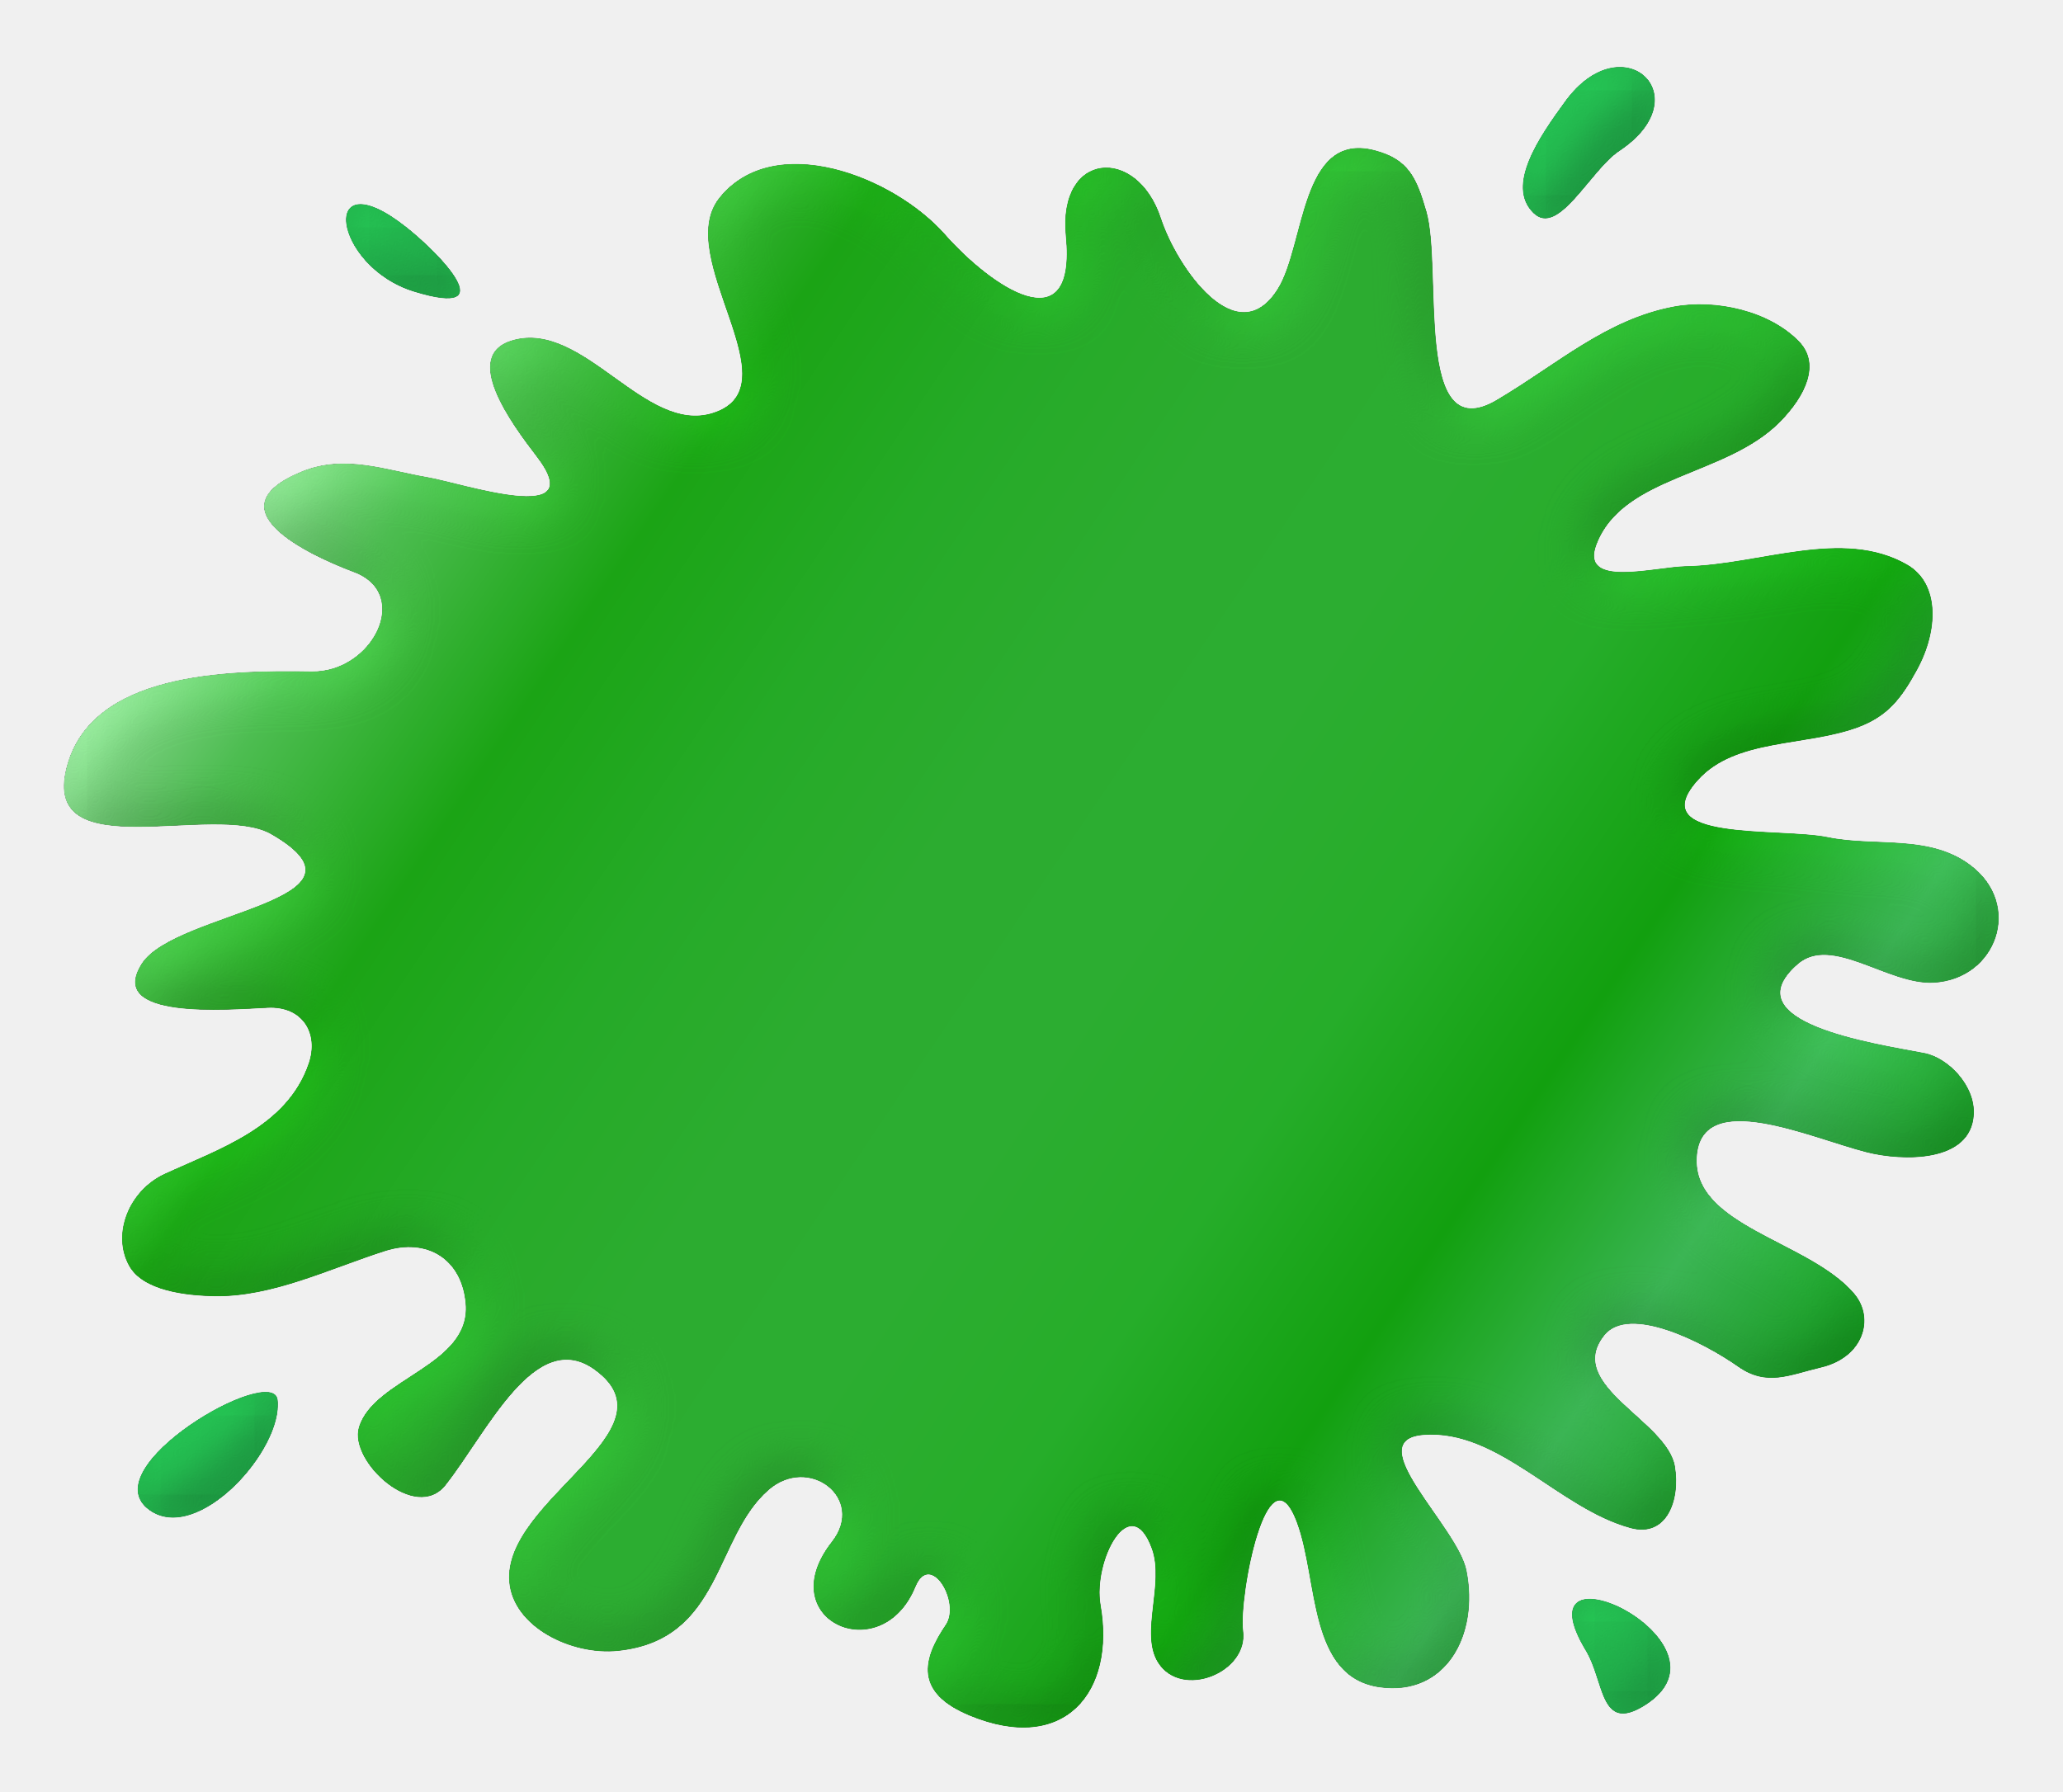
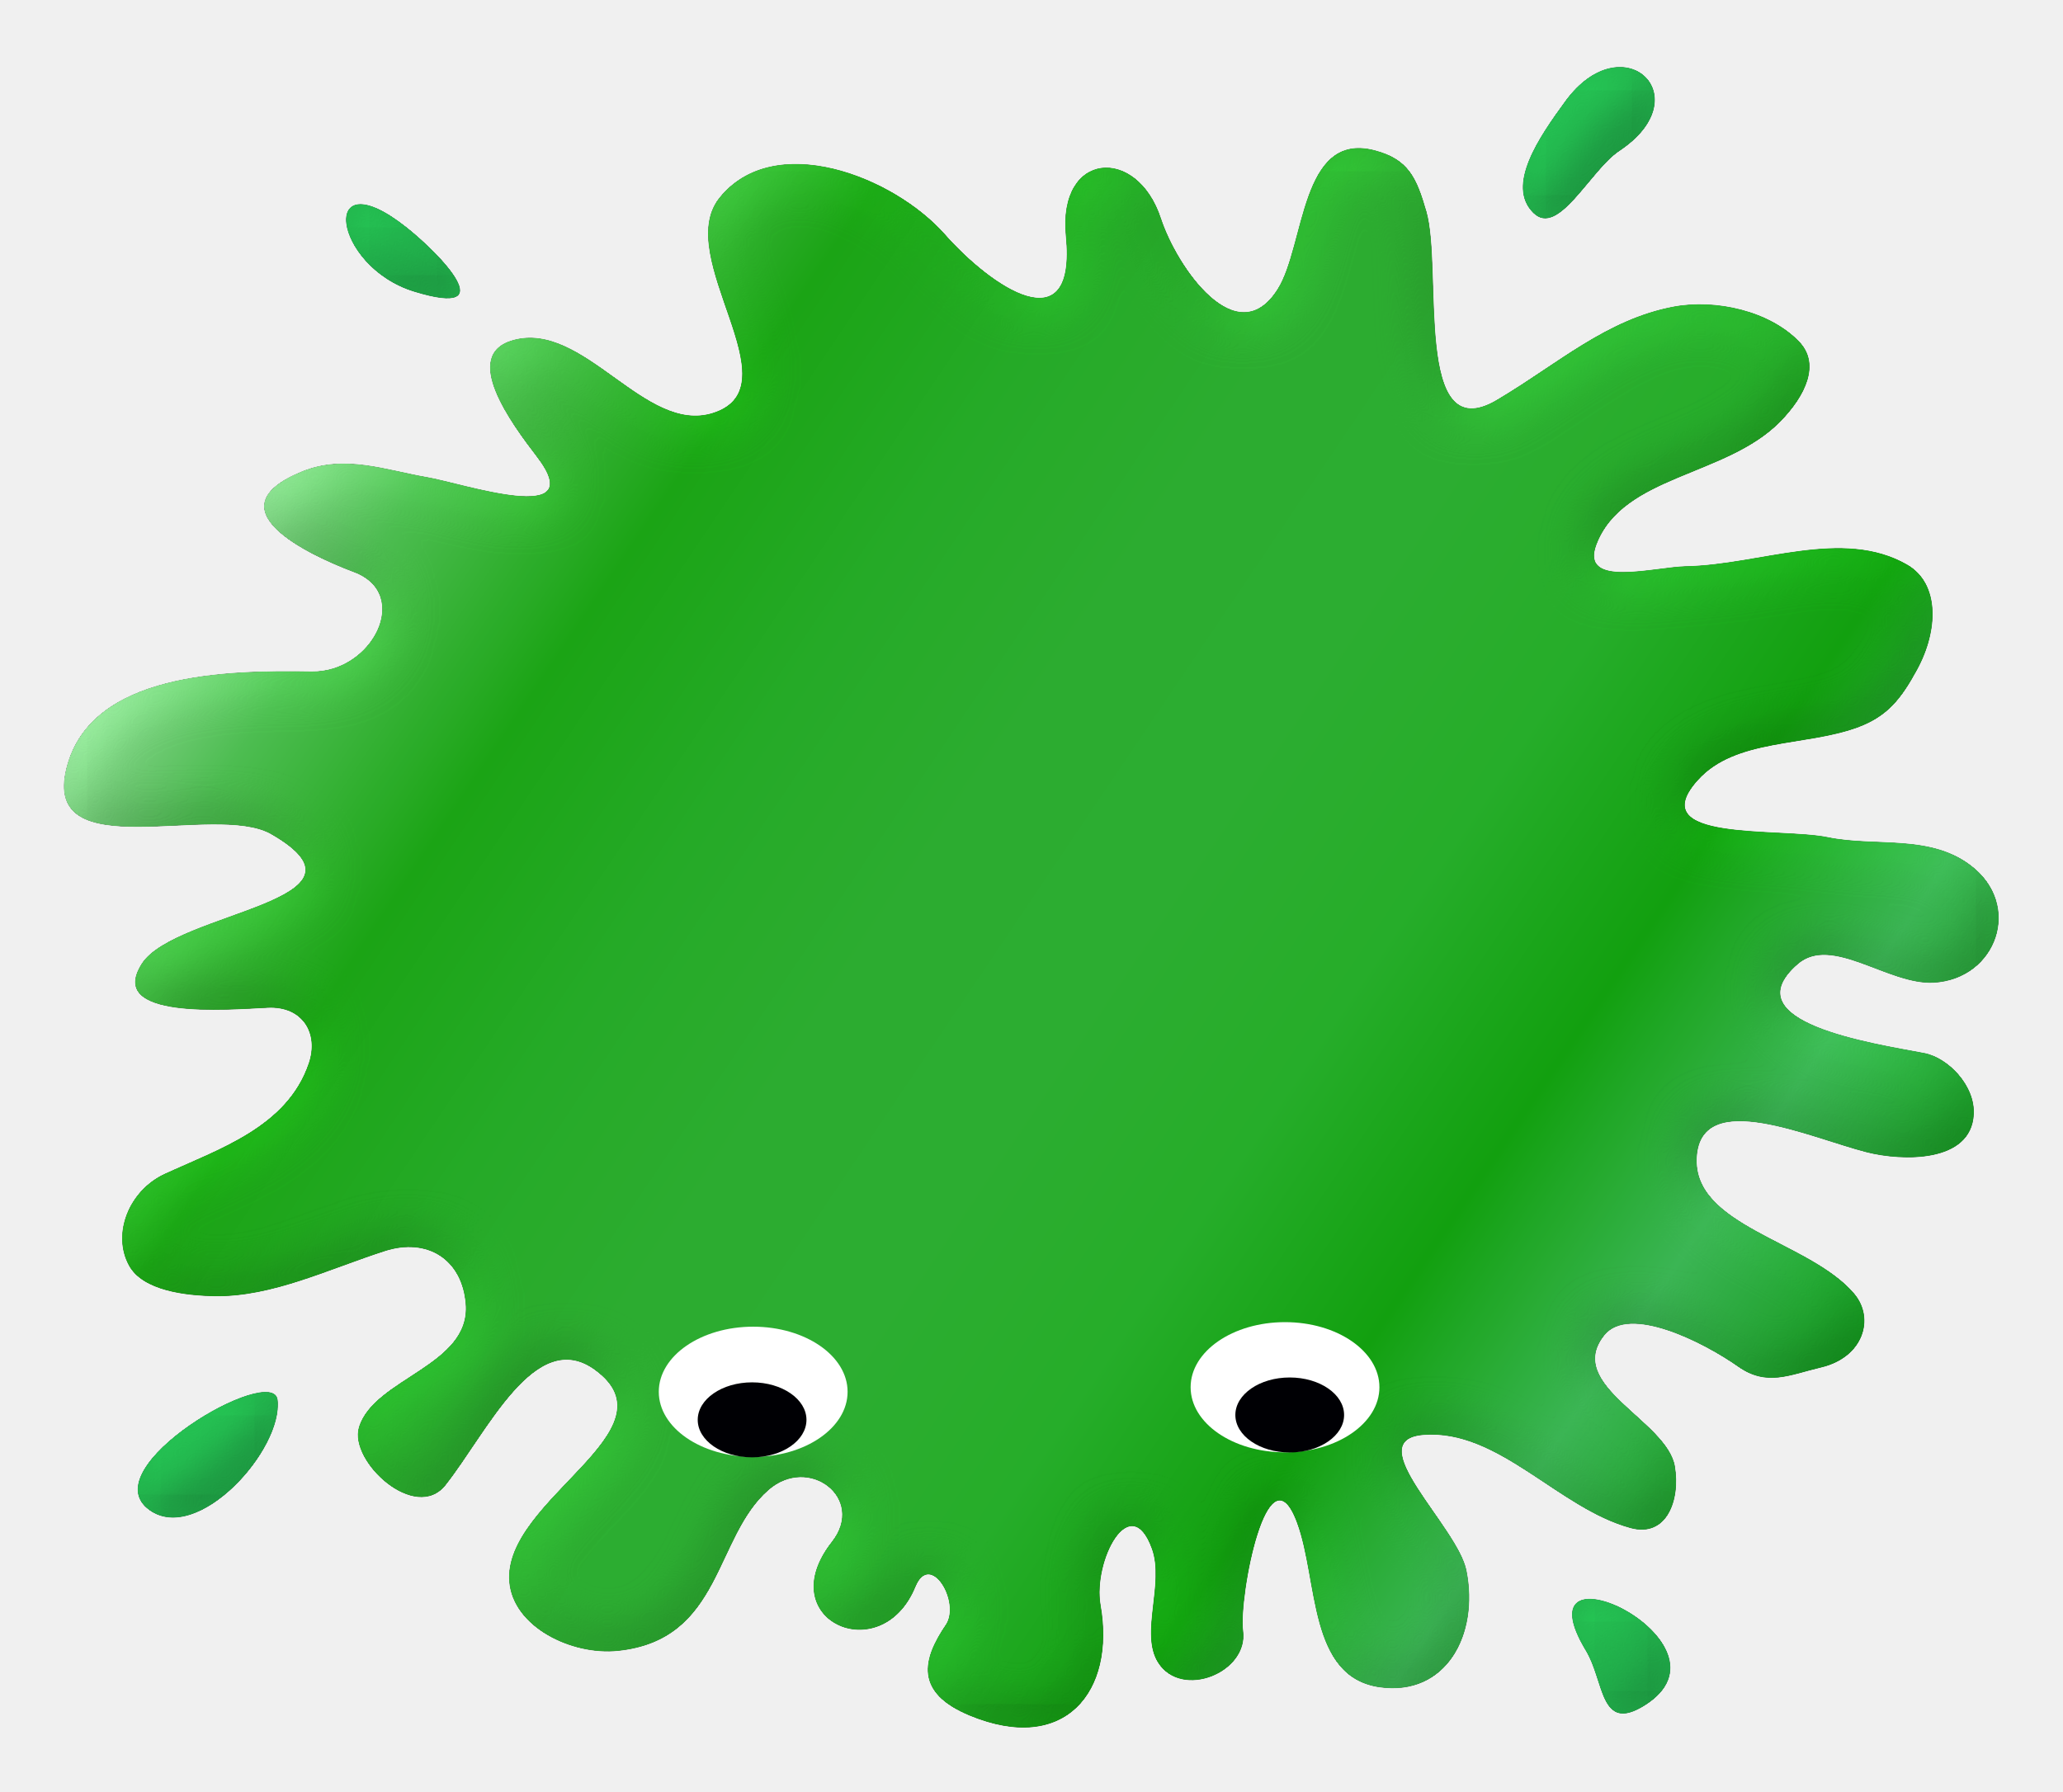
<svg xmlns="http://www.w3.org/2000/svg" xmlns:xlink="http://www.w3.org/1999/xlink" xml:space="preserve" enable-background="new 0 0 520 433" viewBox="0 0 495 430" height="430" width="495" y="0px" x="0px" id="Layer_1" version="1.1">
  <defs id="defs6">
    <linearGradient id="linearGradient4348">
      <stop stop-color="#a9e2af" offset="0" id="stop4350" />
      <stop stop-color="#4ebf52" offset="0.111" id="stop4352" />
      <stop stop-color="#1ba615" offset="0.222" id="stop4354" />
      <stop stop-color="#25ac27" offset="0.333" id="stop4356" />
      <stop stop-color="#2dae31" offset="0.444" id="stop4358" />
      <stop stop-color="#2daf32" offset="0.556" id="stop4360" />
      <stop stop-color="#26af2a" offset="0.667" id="stop4362" />
      <stop stop-color="#12a20f" offset="0.778" id="stop4364" />
      <stop stop-color="#3cb755" offset="0.889" id="stop4366" />
      <stop stop-color="#12991b" offset="1" id="stop4368" />
    </linearGradient>
    <linearGradient gradientUnits="userSpaceOnUse" y2="349.026" x2="432.569" y1="94.26" x1="54.647" id="linearGradient4401" xlink:href="#linearGradient4348" />
    <filter width="1" x="0" height="1" y="0" id="filter4538" style="color-interpolation-filters:sRGB;">
      <feGaussianBlur id="feGaussianBlur4540" result="result0" in="SourceGraphic" stdDeviation="6" />
      <feDiffuseLighting id="feDiffuseLighting4542" result="result5" surfaceScale="4" diffuseConstant="1" lighting-color="rgb(255,255,255)">
        <feDistantLight id="feDistantLight4544" azimuth="235" elevation="45" />
      </feDiffuseLighting>
      <feComposite id="feComposite4546" operator="arithmetic" result="fbSourceGraphic" in="result5" in2="SourceGraphic" k1="1.4" />
      <feGaussianBlur id="feGaussianBlur4548" stdDeviation="6" in="fbSourceGraphic" result="result0" />
      <feSpecularLighting id="feSpecularLighting4550" in="result0" result="result1" lighting-color="rgb(166,254,15)" surfaceScale="4" specularConstant="1" specularExponent="25">
        <fePointLight id="fePointLight4558" />
      </feSpecularLighting>
      <feComposite id="feComposite4554" result="result4" in2="result1" in="fbSourceGraphic" operator="arithmetic" k2="1" k3="1" />
      <feComposite id="feComposite4556" in="result4" in2="SourceGraphic" result="result2" operator="in" />
    </filter>
  </defs>
  <g id="g4565">
    <path style="fill:url(#linearGradient4401);fill-opacity:1.0;filter:url(#filter4538)" d="m 232.646,411.728 c -13.269,-5.49 -11.392,-13.497 -5.742,-21.792 3.655,-5.365 -3.698,-17.742 -7.236,-9.115 -8.189,19.968 -34.873,7.988 -20.082,-10.836 8.131,-10.348 -5.473,-20.817 -15.145,-12.411 -13.112,11.396 -11.087,36.02 -36.164,38.628 -11.107,1.155 -25.215,-5.708 -26.097,-16.619 -1.598,-19.77 40.497,-36.303 20.538,-50.821 -14.273,-10.382 -25.768,14.965 -35.775,27.642 -7.24,9.171 -23.319,-5.68 -20.836,-13.892 3.574,-11.817 26.851,-14.771 25.615,-29.614 -0.897,-10.773 -9.318,-15.848 -19.305,-12.653 -13.371,4.277 -27.055,11.051 -40.803,10.841 -7.094,-0.108 -17.365,-1.297 -20.683,-7.348 -4.191,-7.645 -0.009,-18.092 8.594,-22.051 13.09,-6.023 29.399,-11.272 34.556,-26.563 2.4,-7.118 -1.483,-13.659 -9.833,-13.258 -9.685,0.464 -38.958,2.994 -30.236,-10.639 8.026,-12.545 58.787,-15.029 31.06,-31.016 -13.5,-7.784 -55.308,8.39 -49.133,-15.973 5.816,-22.949 38.389,-23.436 58.827,-23.104 14.523,0.236 24.073,-18.557 10.178,-23.798 -11.297,-4.261 -34.348,-15.244 -12.554,-24.194 10.262,-4.214 20.259,-0.337 29.956,1.319 8.889,1.517 39.368,12.016 26.424,-4.867 -6.117,-7.979 -18.315,-24.462 -5.677,-27.992 17.067,-4.766 31.65,22.673 47.977,17.477 19.823,-6.308 -9.921,-37.308 1.522,-51.61 13.028,-16.281 41.676,-5.376 54.184,8.785 10.923,12.366 31.553,26.75 28.953,0.389 -2.006,-20.343 17.068,-21.853 22.847,-4.257 3.873,11.794 18.265,32.507 28,16.918 6.519,-10.439 5.372,-37.839 23.165,-33.28 8.287,2.123 10.201,6.677 12.521,14.678 3.997,13.784 -3.191,57.133 16.878,45.257 14.501,-8.581 26.249,-19.362 42.456,-22.395 10.096,-1.889 23.062,1.027 30.146,8.422 5.087,5.31 1.645,12.93 -4.635,19.293 -13.004,13.179 -37.684,12.754 -44.038,29.424 -3.986,10.458 13.905,5.312 21.519,5.165 17.675,-0.341 37.521,-9.322 53.039,-0.383 7.84,4.516 7.547,15.787 2.387,25.249 -3.801,6.97 -7.104,11.255 -14.385,13.901 -12.626,4.588 -29.215,2.617 -38.193,12.573 -13.438,14.9 19.479,11.297 31.105,13.684 11.458,2.353 24.281,-0.759 34.214,6.663 12.785,9.553 6.351,27.457 -8.768,28.298 -10.939,0.608 -24.493,-11.553 -32.64,-4.444 -15.911,13.884 17.842,18.912 30.359,21.285 5.66,1.073 12.252,7.699 11.915,14.692 -0.569,11.808 -17.228,11.325 -25.697,9.176 -13.496,-3.425 -39.664,-15.531 -40.777,1.013 -1.127,16.754 27.087,20.154 37.821,32.92 4.938,5.874 2.238,15.287 -8.026,17.707 -7.503,1.769 -12.978,4.657 -19.873,-0.188 -8.502,-5.974 -26.191,-14.879 -32.082,-7.578 -9.679,11.995 15.049,20.377 16.915,31.473 1.367,8.128 -1.973,17.183 -10.64,14.833 -17.396,-4.717 -31.688,-23.773 -49.692,-22.365 -15.446,1.208 8.189,21.864 10.315,32.499 3.108,15.542 -4.962,30.288 -20.807,28.07 -17.257,-2.415 -14.79,-25.614 -19.867,-39.437 -7.002,-19.063 -13.995,17.888 -12.917,25.877 1.356,10.038 -14.812,16.578 -20.459,7.599 -4.393,-6.987 1.57,-18.891 -1.469,-27.295 -5.165,-14.281 -14.119,2.98 -12.267,13.521 3.645,20.752 -8.547,35.994 -31.456,26.516 z" id="path4393" />
    <path style="fill:#21b04b;filter:url(#filter4538)" d="m 380.517,396.207 c -17.075,-28.264 38.241,-1.944 14.083,13.127 -10.791,6.732 -9.674,-5.829 -14.083,-13.127 z" id="path4391" />
    <path style="fill:#21b04b;filter:url(#filter4538)" d="m 35.868,362.445 c -14.263,-10.171 29.729,-35.547 30.765,-26.497 1.372,11.983 -19.151,34.779 -30.765,26.497 z" id="path4389" />
    <path style="fill:#21b04b;filter:url(#filter4538)" d="M 99.367,70.013 C 79.563,63.934 76.277,37.595 97.672,54.618 c 7.698,6.125 23.433,22.068 1.695,15.395 z" id="path4387" />
    <path style="fill:#21b04b;filter:url(#filter4538)" d="m 367.905,51.136 c -6.713,-6.59 1.38,-18.3 7.656,-26.88 13.753,-18.799 32.774,-1.152 13.003,11.994 -6.991,4.648 -14.616,20.818 -20.659,14.886 z" id="path4136" />
  </g>
+   <ellipse style="fill:#ffffff;stroke-width:11.962;fill-opacity:1" id="path859" cx="180.721" cy="334.008" rx="22.651" ry="15.622" />
+   <ellipse style="fill:#ffffff;fill-opacity:1;stroke-width:11.962" id="path859-3" cx="308.33" cy="332.918" rx="22.651" ry="15.622" />
+   <ellipse style="fill:#000004;fill-opacity:1;stroke-width:6.89" id="path859-3-6" cx="309.459" cy="339.574" rx="13.046" ry="8.998" />
+   <ellipse style="fill:#000004;fill-opacity:1;stroke-width:6.89" id="path859-3-6-7" cx="180.459" cy="340.743" rx="13.046" ry="8.998" />
</svg>
